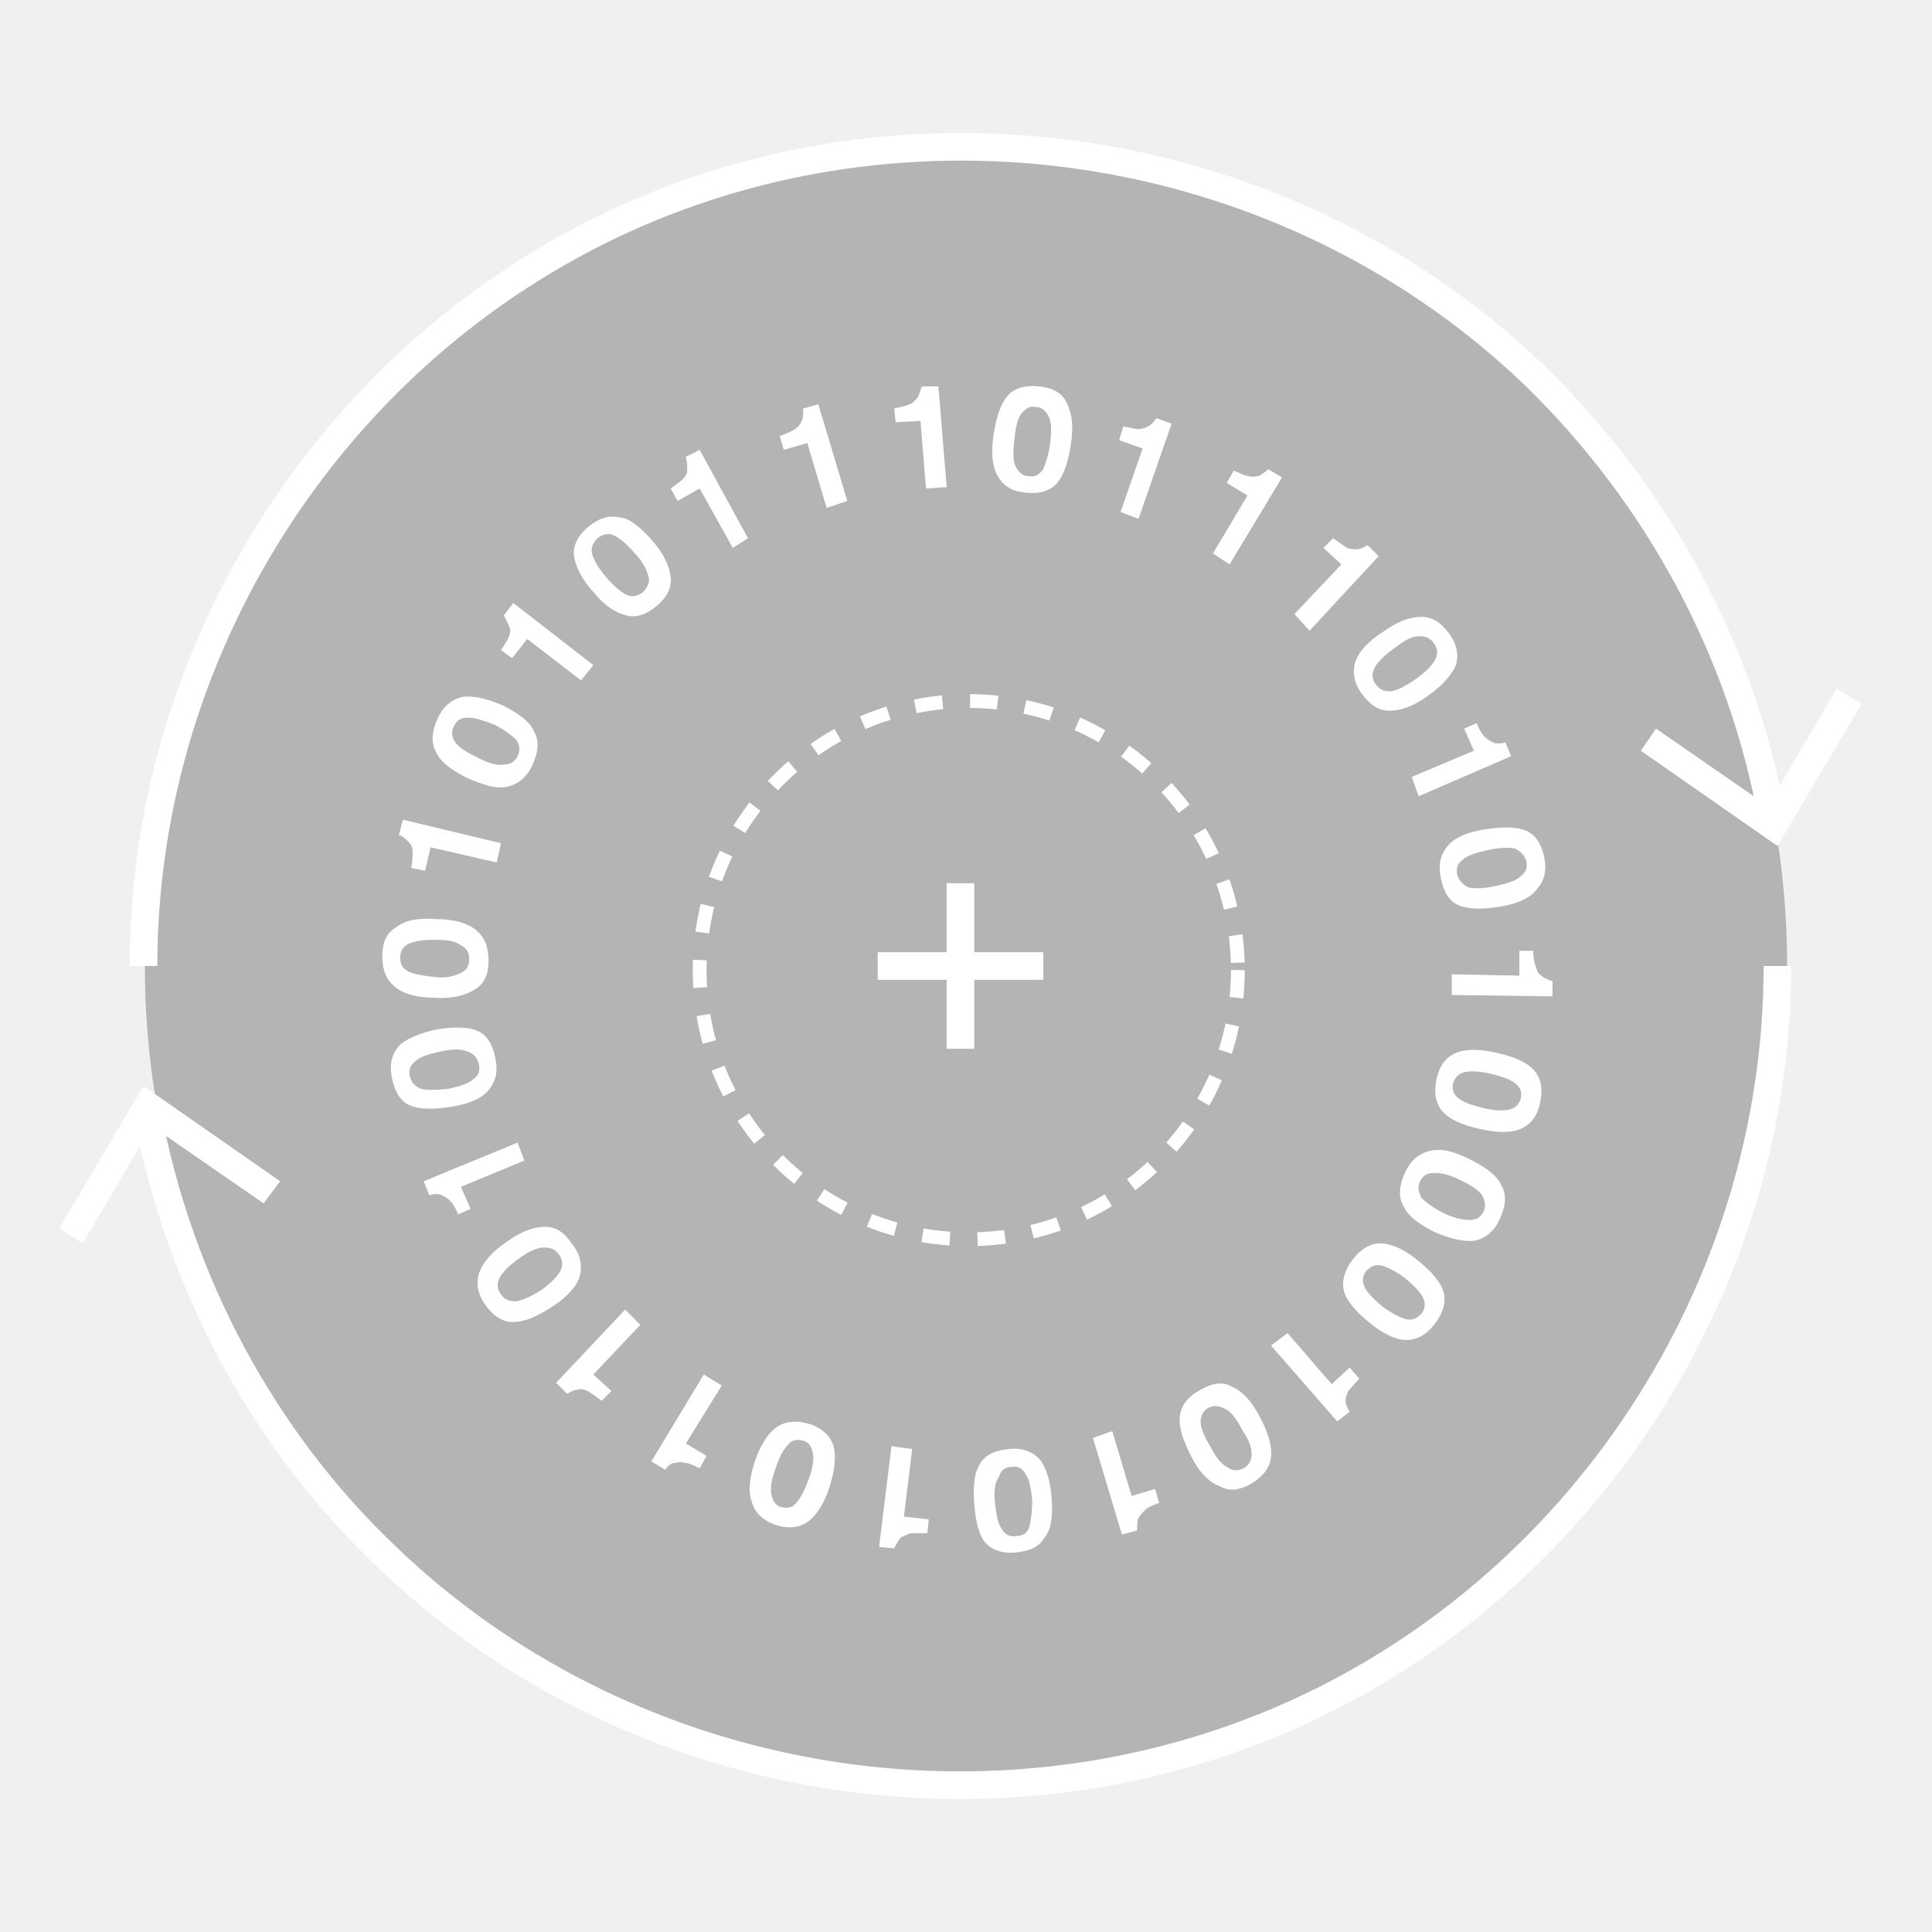
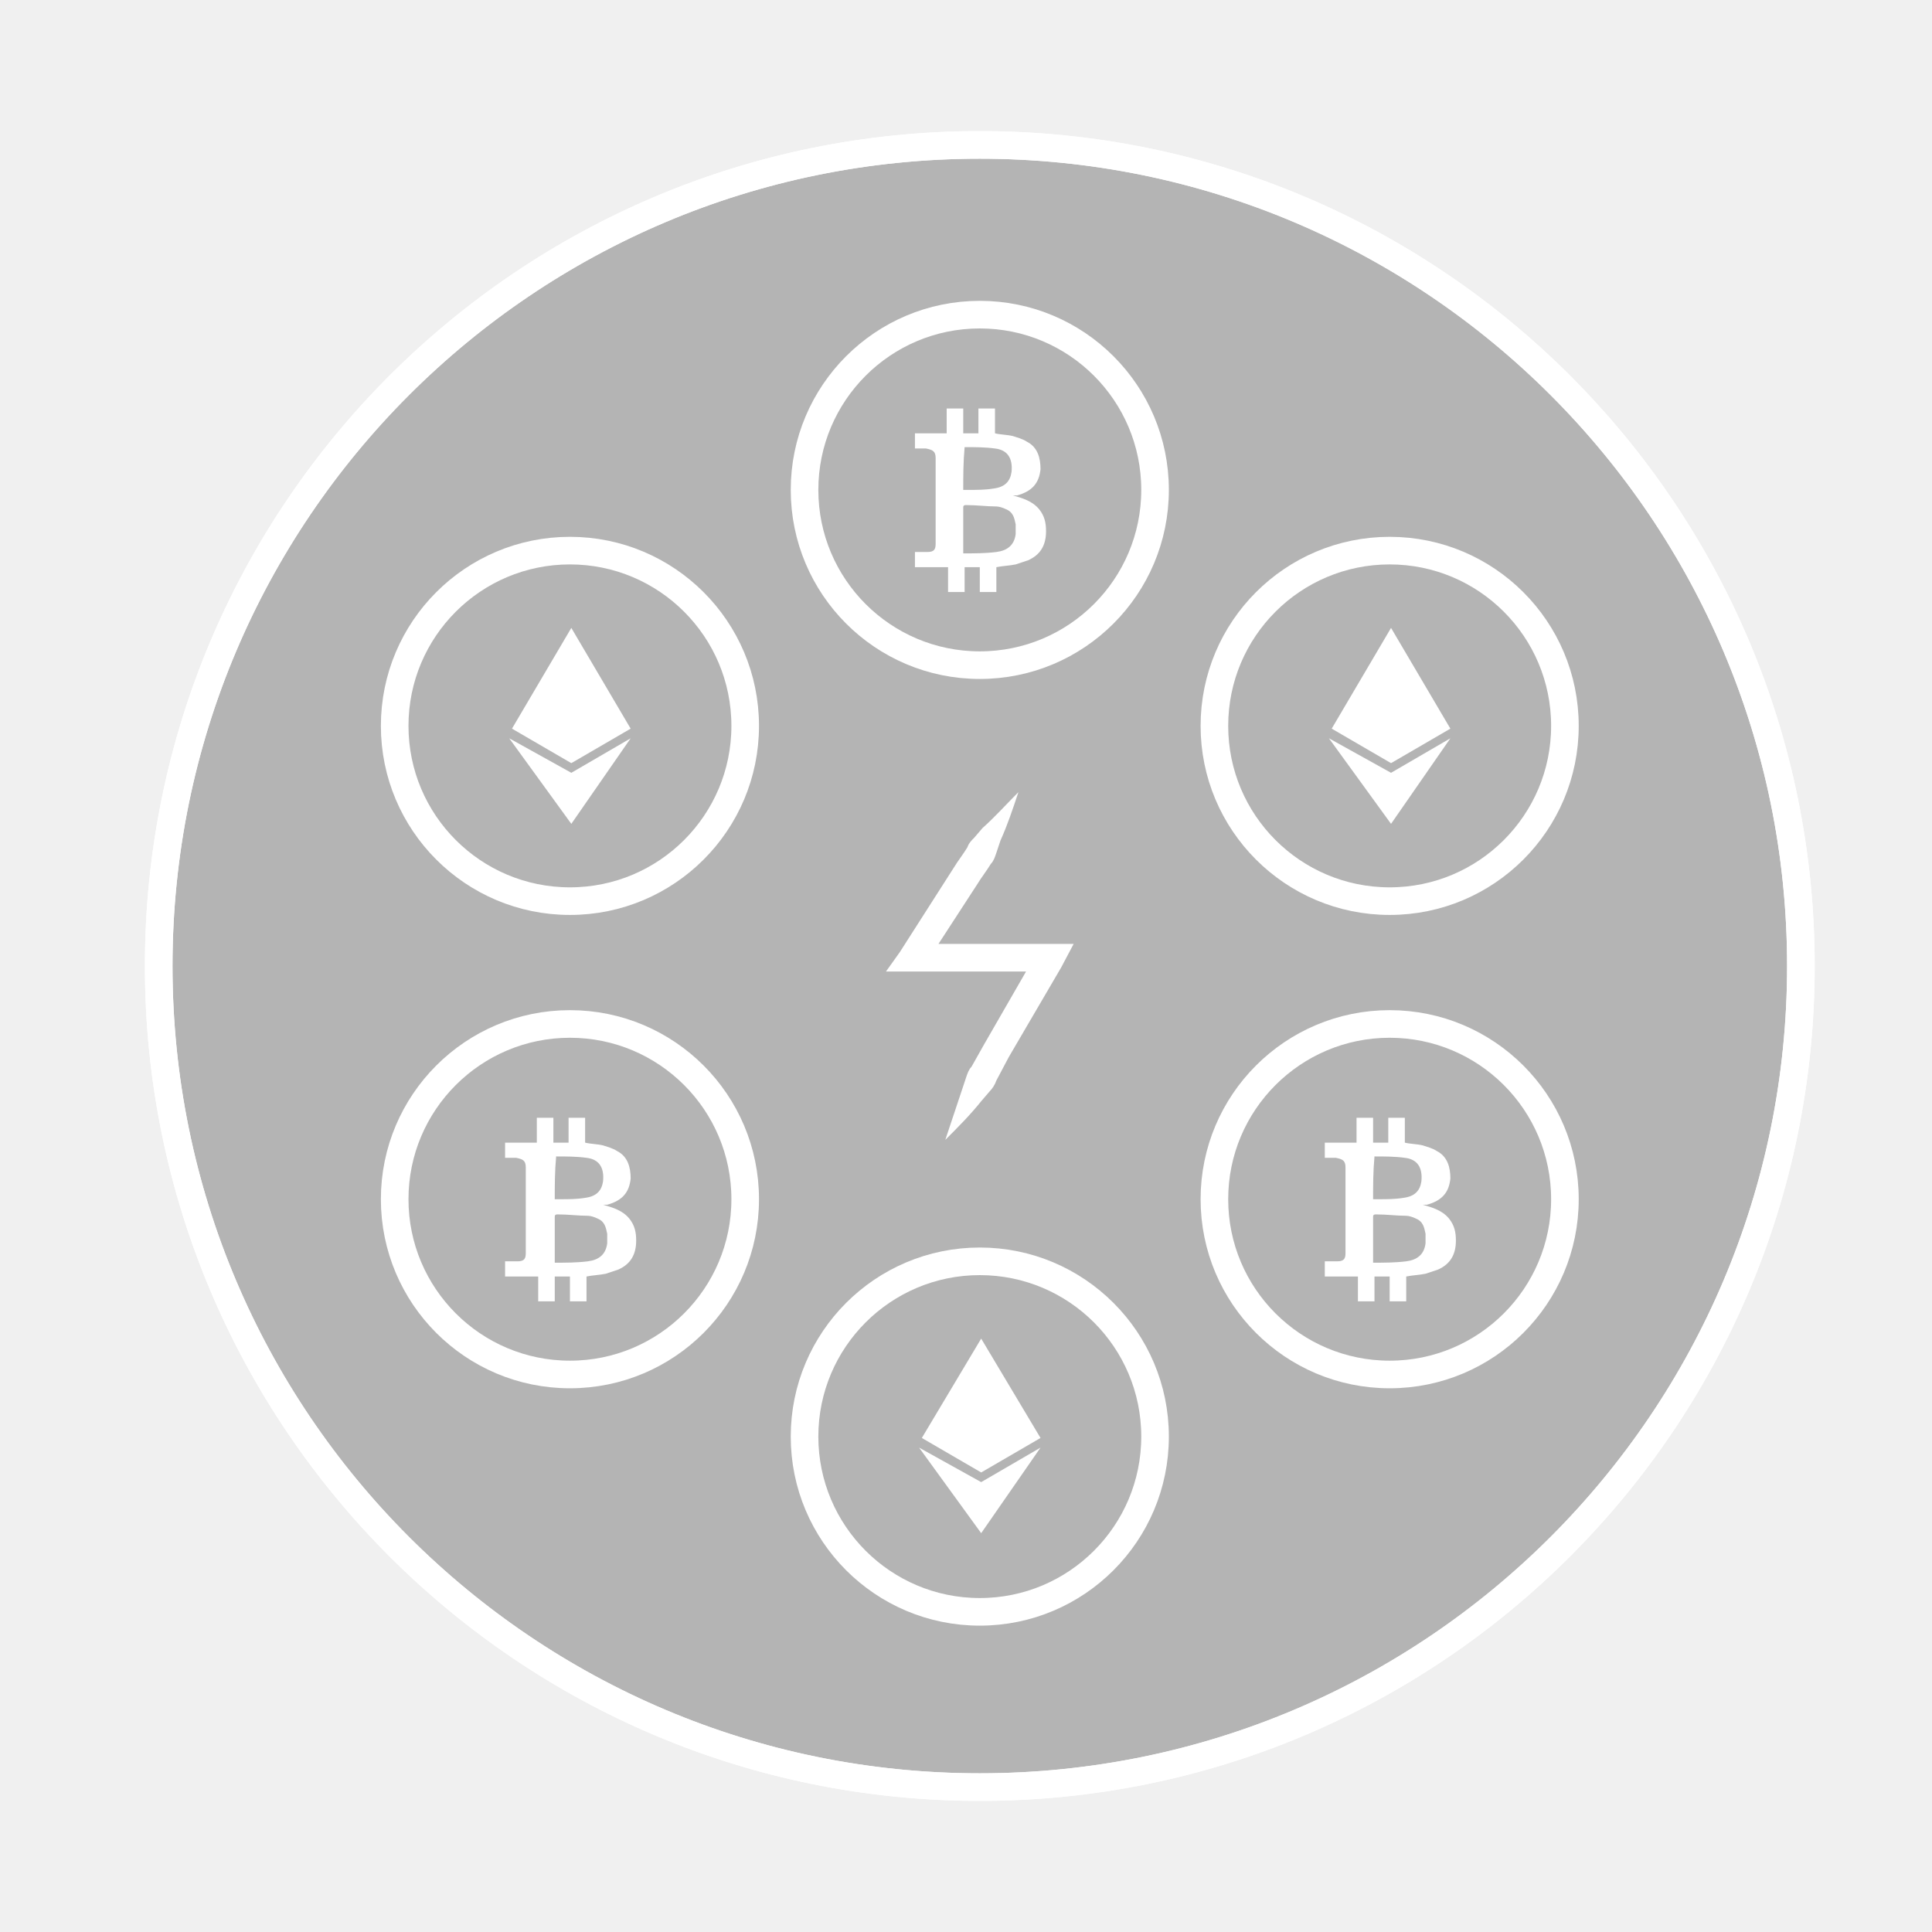
- <svg xmlns="http://www.w3.org/2000/svg" version="1.0" id="Layer_1" x="0px" y="0px" viewBox="0 0 140 140" enable-background="new 0 0 140 140" xml:space="preserve">
-   <circle opacity="0.25" cx="70" cy="70" r="59.5" />
+ <svg xmlns="http://www.w3.org/2000/svg" xmlns:xlink="http://www.w3.org/1999/xlink" version="1.1" id="Layer_1" x="0px" y="0px" width="140px" height="140px" viewBox="-409 211 140 140" style="enable-background:new -409 211 140 140;" xml:space="preserve">
+   <style type="text/css">
+ 	.st0{opacity:0.25;}
+ 	.st1{fill:none;stroke:#FFFFFF;stroke-width:2;stroke-miterlimit:10;}
+ 	.st2{opacity:0.25;fill:none;}
+ 	.st3{fill:#FFFFFF;}
+ </style>
  <g>
+     <circle class="st0" cx="-338" cy="281" r="59.5" />
+     <g>
+       <defs>
+         <circle id="SVGID_1_" cx="-338" cy="281" r="59.5" />
+       </defs>
+       <clipPath id="SVGID_2_">
+         <use xlink:href="#SVGID_1_" style="overflow:visible;" />
+       </clipPath>
+     </g>
+     <circle class="st1" cx="-338" cy="281" r="59.5" />
+     <g>
+       <circle class="st2" cx="-338" cy="281" r="59.5" />
+       <g>
+         <defs>
+           <circle id="SVGID_3_" cx="-338" cy="281" r="59.5" />
+         </defs>
+         <clipPath id="SVGID_4_">
+           <use xlink:href="#SVGID_3_" style="overflow:visible;" />
+         </clipPath>
+       </g>
+       <circle class="st1" cx="-338" cy="281" r="59.5" />
+     </g>
    <g>
      <g>
-         <path fill="none" stroke="#FFFFFF" stroke-width="2" stroke-miterlimit="10" d="M10.4,70c0-23.5,14.3-45.3,35.9-54.6     c21.9-9.4,47.9-4.6,65,11.9c8.8,8.6,14.9,19.8,17.1,31.9" />
        <g>
-           <polygon fill="#FFFFFF" points="118.9,54.4 120,52.8 128.1,58.4 133.1,49.9 134.9,51 128.8,61.3     " />
+           <circle class="st1" cx="-338" cy="246.5" r="12.7" />
+         </g>
+         <path class="st3" d="M-335.6,246.9c0.7,0.2,1.4,0.4,1.9,1c0.4,0.5,0.5,1,0.5,1.6c0,1-0.4,1.7-1.3,2.1c-0.3,0.1-0.6,0.2-0.9,0.3     c-0.5,0.1-0.9,0.1-1.4,0.2c0,0.6,0,1.2,0,1.8c-0.4,0-0.8,0-1.2,0c0-0.6,0-1.2,0-1.8c-0.4,0-0.7,0-1.1,0c0,0.6,0,1.2,0,1.8     c-0.4,0-0.8,0-1.2,0c0-0.6,0-1.2,0-1.8c-0.8,0-1.6,0-2.4,0c0-0.4,0-0.7,0-1.1c0.3,0,0.6,0,0.9,0c0.5,0,0.6-0.2,0.6-0.6     c0-1.1,0-2.2,0-3.3c0-1,0-1.9,0-2.9c0-0.5-0.2-0.6-0.7-0.7c-0.3,0-0.6,0-0.8,0c0-0.4,0-0.7,0-1.1c0.8,0,1.6,0,2.3,0     c0-0.6,0-1.2,0-1.8c0.4,0,0.8,0,1.2,0c0,0.6,0,1.2,0,1.8c0.4,0,0.7,0,1.1,0c0-0.6,0-1.2,0-1.8c0.4,0,0.8,0,1.2,0     c0,0.6,0,1.2,0,1.8c0.4,0.1,0.9,0.1,1.3,0.2c0.3,0.1,0.7,0.2,1,0.4c0.8,0.4,1,1.2,1,2c-0.1,1-0.6,1.6-1.7,1.9     C-335.4,246.9-335.5,246.9-335.6,246.9z M-339.2,251.1c0.8,0,1.6,0,2.4-0.1c0.8-0.1,1.3-0.5,1.4-1.3c0-0.2,0-0.5,0-0.7     c-0.1-0.5-0.2-0.9-0.7-1.1c-0.2-0.1-0.5-0.2-0.7-0.2c-0.7,0-1.4-0.1-2.2-0.1c-0.2,0-0.2,0.1-0.2,0.2c0,1,0,2,0,3     C-339.2,250.9-339.2,250.9-339.2,251.1z M-339.2,246.5c0.1,0,0.3,0,0.4,0c0.6,0,1.2,0,1.8-0.1c0.8-0.1,1.2-0.5,1.3-1.2     c0.1-1-0.3-1.6-1.2-1.7c-0.7-0.1-1.5-0.1-2.2-0.1c0,0,0,0,0,0C-339.2,244.5-339.2,245.5-339.2,246.5z" />
+       </g>
+       <g>
+         <g>
+           <g>
+             <circle class="st1" cx="-338" cy="315.1" r="12.7" />
+           </g>
+           <g>
+             <polygon class="st3" points="-342.2,315.2 -337.9,308 -333.6,315.2 -337.9,317.7      " />
+             <polygon class="st3" points="-342.4,315.9 -337.9,318.4 -333.6,315.9 -337.9,322.1      " />
+           </g>
        </g>
      </g>
    </g>
    <g>
      <g>
-         <path fill="none" stroke="#FFFFFF" stroke-width="2" stroke-miterlimit="10" d="M128.8,70c0,23.5-14.3,45.3-35.9,54.6     c-21.9,9.4-47.9,4.6-65-11.9C19,104.2,13,92.9,10.7,80.8" />
        <g>
-           <polygon fill="#FFFFFF" points="20.3,85.6 19.1,87.2 11,81.6 6,90.1 4.3,89 10.4,78.7     " />
+           <circle class="st1" cx="-367.7" cy="297.9" r="12.7" />
+         </g>
+         <path class="st3" d="M-365.3,298.3c0.7,0.2,1.4,0.4,1.9,1c0.4,0.5,0.5,1,0.5,1.6c0,1-0.4,1.7-1.3,2.1c-0.3,0.1-0.6,0.2-0.9,0.3     c-0.5,0.1-0.9,0.1-1.4,0.2c0,0.6,0,1.2,0,1.8c-0.4,0-0.8,0-1.2,0c0-0.6,0-1.2,0-1.8c-0.4,0-0.7,0-1.1,0c0,0.6,0,1.2,0,1.8     c-0.4,0-0.8,0-1.2,0c0-0.6,0-1.2,0-1.8c-0.8,0-1.6,0-2.4,0c0-0.4,0-0.7,0-1.1c0.3,0,0.6,0,0.9,0c0.5,0,0.6-0.2,0.6-0.6     c0-1.1,0-2.2,0-3.3c0-1,0-1.9,0-2.9c0-0.5-0.2-0.6-0.7-0.7c-0.3,0-0.6,0-0.8,0c0-0.4,0-0.7,0-1.1c0.8,0,1.6,0,2.3,0     c0-0.6,0-1.2,0-1.8c0.4,0,0.8,0,1.2,0c0,0.6,0,1.2,0,1.8c0.4,0,0.7,0,1.1,0c0-0.6,0-1.2,0-1.8c0.4,0,0.8,0,1.2,0     c0,0.6,0,1.2,0,1.8c0.4,0.1,0.9,0.1,1.3,0.2c0.3,0.1,0.7,0.2,1,0.4c0.8,0.4,1,1.2,1,2c-0.1,1-0.6,1.6-1.7,1.9     C-365.1,298.3-365.2,298.3-365.3,298.3z M-368.8,302.5c0.8,0,1.6,0,2.4-0.1c0.8-0.1,1.3-0.5,1.4-1.3c0-0.2,0-0.5,0-0.7     c-0.1-0.5-0.2-0.9-0.7-1.1c-0.2-0.1-0.5-0.2-0.7-0.2c-0.7,0-1.4-0.1-2.2-0.1c-0.2,0-0.2,0.1-0.2,0.2c0,1,0,2,0,3     C-368.8,302.3-368.8,302.4-368.8,302.5z M-368.8,297.9c0.1,0,0.3,0,0.4,0c0.6,0,1.2,0,1.8-0.1c0.8-0.1,1.2-0.5,1.3-1.2     c0.1-1-0.3-1.6-1.2-1.7c-0.7-0.1-1.5-0.1-2.2-0.1c0,0,0,0,0,0C-368.8,295.9-368.8,296.9-368.8,297.9z" />
+       </g>
+       <g>
+         <g>
+           <g>
+             <circle class="st1" cx="-308.3" cy="263.6" r="12.7" />
+           </g>
+           <g>
+             <polygon class="st3" points="-312.5,263.8 -308.2,256.5 -303.9,263.8 -308.2,266.3      " />
+             <polygon class="st3" points="-312.7,264.5 -308.2,267 -303.9,264.5 -308.2,270.7      " />
+           </g>
        </g>
      </g>
    </g>
    <g>
-       <path fill="#FFFFFF" d="M77.6,32.2c-0.2,1.3-0.5,2.2-1,2.8c-0.5,0.6-1.3,0.8-2.3,0.7c-1-0.1-1.6-0.5-2-1.2c-0.4-0.7-0.5-1.7-0.3-3    c0.2-1.3,0.5-2.2,1-2.8s1.3-0.8,2.3-0.7c1,0.1,1.7,0.5,2,1.2C77.7,30,77.8,30.9,77.6,32.2z M76.1,32.1c0.1-0.9,0.1-1.5-0.1-1.9    c-0.2-0.4-0.5-0.7-0.9-0.7c-0.5-0.1-0.8,0.1-1.1,0.5c-0.3,0.4-0.4,1-0.5,1.9c-0.1,0.9-0.1,1.5,0.1,1.9c0.2,0.4,0.5,0.7,0.9,0.7    c0.5,0.1,0.8-0.1,1.1-0.5C75.8,33.5,76,32.9,76.1,32.1z" />
-       <path fill="#FFFFFF" d="M81.2,37.1l1.6-4.6l-1.7-0.6l0.3-1c0.5,0.1,0.9,0.2,1.1,0.2s0.5-0.1,0.7-0.2c0.2-0.1,0.4-0.3,0.6-0.6    l1.1,0.4l-2.4,6.9L81.2,37.1z" />
-       <path fill="#FFFFFF" d="M87.9,40.1l2.5-4.2L88.9,35l0.5-0.9c0.5,0.2,0.8,0.4,1.1,0.4c0.3,0.1,0.5,0,0.7,0c0.2-0.1,0.5-0.3,0.7-0.5    l1,0.6l-3.8,6.3L87.9,40.1z" />
-       <path fill="#FFFFFF" d="M93.8,44.5l3.4-3.6l-1.3-1.2l0.7-0.7c0.4,0.3,0.7,0.5,1,0.7c0.3,0.1,0.5,0.1,0.7,0.1    c0.2,0,0.5-0.1,0.8-0.3l0.8,0.8l-5,5.4L93.8,44.5z" />
-       <path fill="#FFFFFF" d="M103.5,50.4c-1.1,0.8-2,1.1-2.8,1.1c-0.8,0-1.4-0.4-2-1.2c-0.6-0.8-0.7-1.6-0.5-2.3c0.2-0.7,0.9-1.5,2-2.2    c1.1-0.8,2-1.1,2.8-1.1c0.8,0,1.4,0.4,2,1.2c0.6,0.8,0.7,1.6,0.5,2.3C105.2,48.9,104.5,49.7,103.5,50.4z M102.6,49.2    c0.7-0.5,1.2-1,1.4-1.4c0.2-0.4,0.2-0.8-0.1-1.2s-0.6-0.5-1.1-0.5s-1,0.3-1.8,0.9c-0.7,0.5-1.2,1-1.4,1.4    c-0.2,0.4-0.2,0.8,0.1,1.2c0.3,0.4,0.6,0.5,1.1,0.5C101.3,50,101.9,49.7,102.6,49.2z" />
-       <path fill="#FFFFFF" d="M102.3,56.3l4.5-1.9l-0.7-1.6l0.9-0.4c0.2,0.5,0.4,0.8,0.6,1c0.2,0.2,0.4,0.3,0.6,0.4    c0.2,0.1,0.5,0.1,0.9,0l0.4,1l-6.7,2.9L102.3,56.3z" />
-       <path fill="#FFFFFF" d="M108.7,65.7c-1.3,0.2-2.3,0.2-3-0.1c-0.7-0.3-1.1-1-1.3-2c-0.2-1,0-1.7,0.5-2.3c0.5-0.6,1.4-1,2.7-1.2    c1.3-0.2,2.3-0.2,3,0.1c0.7,0.3,1.1,1,1.3,1.9c0.2,1,0,1.7-0.5,2.3C110.9,65.1,109.9,65.5,108.7,65.7z M108.4,64.2    c0.9-0.2,1.5-0.4,1.8-0.7c0.4-0.3,0.5-0.7,0.4-1.1s-0.4-0.7-0.8-0.9c-0.4-0.1-1.1-0.1-2,0.1c-0.9,0.2-1.5,0.4-1.8,0.7    c-0.4,0.3-0.5,0.6-0.4,1.1c0.1,0.4,0.4,0.7,0.8,0.9C106.9,64.4,107.5,64.4,108.4,64.2z" />
-       <path fill="#FFFFFF" d="M105.2,70.6l4.9,0.1l0-1.8l1,0c0,0.5,0.1,0.9,0.2,1.2s0.2,0.5,0.4,0.6c0.2,0.2,0.5,0.3,0.8,0.4l0,1.1    l-7.3-0.1L105.2,70.6z" />
-       <path fill="#FFFFFF" d="M107.2,81.8c-1.3-0.3-2.2-0.7-2.7-1.3c-0.5-0.6-0.6-1.4-0.4-2.3c0.2-1,0.7-1.6,1.4-1.9s1.7-0.3,3,0    s2.2,0.7,2.7,1.3c0.5,0.6,0.6,1.4,0.4,2.3c-0.2,1-0.7,1.6-1.4,1.9C109.5,82.1,108.5,82.1,107.2,81.8z M107.5,80.3    c0.9,0.2,1.5,0.2,1.9,0.1c0.4-0.1,0.7-0.4,0.8-0.8c0.1-0.4,0-0.8-0.4-1.1c-0.4-0.3-1-0.5-1.8-0.7c-0.9-0.2-1.5-0.2-1.9-0.1    c-0.4,0.1-0.7,0.4-0.8,0.8c-0.1,0.4,0,0.8,0.4,1.1C106.1,79.9,106.7,80.1,107.5,80.3z" />
-       <path fill="#FFFFFF" d="M104,89.3c-1.2-0.6-2-1.2-2.3-1.9c-0.4-0.7-0.3-1.5,0.1-2.4c0.4-0.9,1-1.4,1.8-1.6c0.8-0.2,1.7,0,2.9,0.6    c1.2,0.6,2,1.2,2.3,1.9c0.4,0.7,0.3,1.5-0.1,2.4c-0.4,0.9-1,1.4-1.8,1.6C106.1,90,105.2,89.8,104,89.3z M104.6,87.9    c0.8,0.4,1.4,0.5,1.9,0.5c0.5,0,0.8-0.2,1-0.6c0.2-0.4,0.1-0.8-0.1-1.2c-0.3-0.4-0.8-0.7-1.6-1.1c-0.8-0.4-1.4-0.5-1.9-0.5    c-0.5,0-0.8,0.2-1,0.6c-0.2,0.4-0.1,0.8,0.1,1.2C103.3,87.1,103.8,87.5,104.6,87.9z" />
-       <path fill="#FFFFFF" d="M99.3,95.9c-1-0.8-1.7-1.6-1.9-2.3c-0.2-0.7,0-1.5,0.6-2.3c0.6-0.8,1.3-1.2,2-1.2c0.8,0,1.7,0.4,2.7,1.2    c1,0.8,1.7,1.6,1.9,2.3c0.2,0.7,0,1.5-0.6,2.3c-0.6,0.8-1.3,1.2-2.1,1.2C101.2,97.1,100.3,96.7,99.3,95.9z M100.2,94.7    c0.7,0.5,1.3,0.8,1.7,0.9c0.5,0.1,0.8-0.1,1.1-0.4c0.3-0.4,0.3-0.8,0.1-1.2c-0.2-0.4-0.7-0.9-1.3-1.4c-0.7-0.5-1.3-0.8-1.7-0.9    c-0.5-0.1-0.8,0.1-1.1,0.4c-0.3,0.4-0.3,0.8-0.1,1.2C99.1,93.7,99.5,94.1,100.2,94.7z" />
-       <path fill="#FFFFFF" d="M93.3,96.6l3.2,3.7l1.3-1.2l0.7,0.8c-0.4,0.4-0.6,0.7-0.8,0.9c-0.1,0.2-0.2,0.5-0.2,0.7    c0,0.2,0.1,0.5,0.3,0.8l-0.9,0.7l-4.8-5.5L93.3,96.6z" />
-       <path fill="#FFFFFF" d="M86.3,105.5c-0.6-1.2-0.9-2.1-0.8-2.9c0.1-0.8,0.6-1.4,1.5-1.9c0.9-0.5,1.6-0.6,2.3-0.2    c0.7,0.3,1.4,1,2,2.2c0.6,1.1,0.9,2.1,0.8,2.9c-0.1,0.8-0.6,1.4-1.4,1.9c-0.9,0.5-1.6,0.6-2.3,0.2    C87.6,107.4,86.9,106.7,86.3,105.5z M87.7,104.8c0.4,0.8,0.8,1.3,1.2,1.5c0.4,0.3,0.8,0.3,1.2,0.1c0.4-0.2,0.6-0.6,0.6-1    c0-0.5-0.2-1.1-0.7-1.8c-0.4-0.8-0.8-1.3-1.2-1.5s-0.8-0.3-1.2-0.1c-0.4,0.2-0.6,0.6-0.6,1C87,103.4,87.2,104,87.7,104.8z" />
-       <path fill="#FFFFFF" d="M80.6,103.7l1.4,4.7l1.7-0.5l0.3,1c-0.5,0.2-0.8,0.3-1,0.5c-0.2,0.2-0.4,0.4-0.5,0.6    c-0.1,0.2-0.1,0.5-0.1,0.9l-1.1,0.3l-2.1-7L80.6,103.7z" />
-       <path fill="#FFFFFF" d="M70.6,109c-0.1-1.3,0-2.3,0.4-2.9c0.4-0.7,1.1-1,2.1-1.1c1-0.1,1.7,0.2,2.2,0.7c0.5,0.6,0.8,1.5,0.9,2.8    c0.1,1.3,0,2.3-0.5,2.9c-0.4,0.7-1.1,1-2.1,1.1c-1,0.1-1.7-0.2-2.2-0.7C71,111.3,70.7,110.4,70.6,109z M72.1,108.9    c0.1,0.9,0.2,1.5,0.5,1.9c0.2,0.4,0.6,0.6,1.1,0.5c0.5,0,0.8-0.3,0.9-0.7s0.2-1.1,0.2-1.9c-0.1-0.9-0.2-1.5-0.5-1.9    c-0.2-0.4-0.6-0.6-1-0.5c-0.5,0-0.8,0.3-0.9,0.7C72.1,107.4,72,108,72.1,108.9z" />
-       <path fill="#FFFFFF" d="M66.1,105l-0.6,4.9l1.8,0.2l-0.1,1c-0.5,0-0.9,0-1.2,0c-0.3,0.1-0.5,0.2-0.7,0.3c-0.2,0.2-0.3,0.4-0.5,0.8    l-1.1-0.1l0.9-7.3L66.1,105z" />
-       <path fill="#FFFFFF" d="M54.7,105.9c0.4-1.2,1-2.1,1.6-2.5c0.6-0.4,1.4-0.5,2.4-0.2c0.9,0.3,1.5,0.9,1.7,1.6    c0.2,0.7,0.1,1.7-0.3,3c-0.4,1.2-1,2.1-1.6,2.5c-0.6,0.4-1.4,0.5-2.3,0.2c-0.9-0.3-1.5-0.9-1.7-1.6    C54.2,108.1,54.3,107.1,54.7,105.9z M56.2,106.4c-0.3,0.8-0.4,1.5-0.3,1.9c0.1,0.5,0.3,0.8,0.7,0.9c0.4,0.1,0.8,0.1,1.1-0.3    c0.3-0.3,0.6-0.9,0.9-1.7c0.3-0.8,0.4-1.5,0.3-1.9c-0.1-0.5-0.3-0.8-0.7-0.9c-0.4-0.1-0.8-0.1-1.1,0.3    C56.8,105,56.5,105.5,56.2,106.4z" />
-       <path fill="#FFFFFF" d="M52.3,100.4l-2.6,4.2l1.5,0.9l-0.5,0.9c-0.4-0.2-0.8-0.4-1.1-0.4c-0.3-0.1-0.5,0-0.7,0s-0.5,0.2-0.7,0.5    l-1-0.6l3.8-6.3L52.3,100.4z" />
-       <path fill="#FFFFFF" d="M46.4,96L43,99.6l1.3,1.2l-0.7,0.7c-0.4-0.3-0.7-0.5-1-0.7c-0.3-0.1-0.5-0.2-0.7-0.1    c-0.2,0-0.5,0.1-0.8,0.3l-0.8-0.8l5-5.3L46.4,96z" />
-       <path fill="#FFFFFF" d="M36.7,90c1.1-0.8,2-1.1,2.8-1.1c0.8,0,1.4,0.4,2,1.3c0.6,0.8,0.7,1.6,0.5,2.3c-0.2,0.7-0.9,1.5-2,2.2    s-2,1.1-2.8,1.1s-1.4-0.4-2-1.2c-0.6-0.8-0.7-1.6-0.5-2.3C35,91.4,35.7,90.7,36.7,90z M37.6,91.2c-0.7,0.5-1.2,1-1.4,1.4    C36,93,36,93.4,36.3,93.8s0.6,0.5,1.1,0.5c0.5-0.1,1-0.3,1.8-0.8c0.7-0.5,1.2-1,1.4-1.4c0.2-0.4,0.2-0.8-0.1-1.2    c-0.3-0.4-0.6-0.5-1.1-0.5C38.9,90.4,38.3,90.7,37.6,91.2z" />
-       <path fill="#FFFFFF" d="M38,84.1L33.4,86l0.7,1.6L33.2,88c-0.2-0.5-0.4-0.8-0.6-1c-0.2-0.2-0.4-0.3-0.6-0.4    c-0.2-0.1-0.5-0.1-0.9,0l-0.4-1l6.8-2.8L38,84.1z" />
-       <path fill="#FFFFFF" d="M31.6,74.6c1.3-0.2,2.3-0.2,3,0.1c0.7,0.3,1.1,1,1.3,2c0.2,1,0,1.7-0.5,2.3c-0.5,0.6-1.4,1-2.7,1.2    c-1.3,0.2-2.3,0.2-3-0.1c-0.7-0.3-1.1-1-1.3-2c-0.2-1,0-1.7,0.5-2.3C29.4,75.3,30.3,74.9,31.6,74.6z M31.9,76.2    c-0.9,0.2-1.5,0.4-1.8,0.7c-0.4,0.3-0.5,0.7-0.4,1.1c0.1,0.4,0.3,0.7,0.8,0.9c0.4,0.1,1.1,0.1,2,0c0.9-0.2,1.5-0.4,1.8-0.7    c0.4-0.3,0.5-0.6,0.4-1.1c-0.1-0.4-0.3-0.7-0.8-0.9C33.4,76,32.8,76,31.9,76.2z" />
-       <path fill="#FFFFFF" d="M31.6,66.6c1.3,0,2.3,0.3,2.9,0.8c0.6,0.5,0.9,1.2,0.9,2.2c0,1-0.3,1.7-1,2.1c-0.6,0.4-1.6,0.7-2.9,0.6    c-1.3,0-2.3-0.3-2.9-0.8c-0.6-0.5-0.9-1.2-0.9-2.2c0-1,0.3-1.7,1-2.1C29.3,66.7,30.3,66.5,31.6,66.6z M31.5,68.1    c-0.9,0-1.5,0.1-1.9,0.3c-0.4,0.2-0.6,0.5-0.6,1c0,0.5,0.2,0.8,0.6,1c0.4,0.2,1,0.3,1.9,0.4s1.5-0.1,1.9-0.3    c0.4-0.2,0.6-0.5,0.6-1c0-0.5-0.2-0.8-0.6-1C33,68.2,32.4,68.1,31.5,68.1z" />
-       <path fill="#FFFFFF" d="M36,62.5l-4.8-1.1l-0.4,1.7l-1-0.2c0.1-0.5,0.1-0.9,0.1-1.2c0-0.3-0.1-0.5-0.3-0.7    c-0.2-0.2-0.4-0.4-0.7-0.5l0.3-1.1l7.1,1.7L36,62.5z" />
-       <path fill="#FFFFFF" d="M36.4,51.1c1.2,0.6,2,1.2,2.3,1.9c0.4,0.7,0.3,1.5-0.1,2.4c-0.4,0.9-1,1.4-1.8,1.6    c-0.8,0.2-1.7-0.1-2.9-0.6c-1.2-0.6-2-1.2-2.3-1.9c-0.4-0.7-0.3-1.5,0.1-2.4c0.4-0.9,1-1.4,1.8-1.6C34.3,50.4,35.2,50.6,36.4,51.1    z M35.8,52.5C35,52.2,34.4,52,33.9,52c-0.5,0-0.8,0.2-1,0.6c-0.2,0.4-0.2,0.8,0.1,1.2c0.3,0.4,0.8,0.7,1.6,1.1    c0.8,0.4,1.4,0.6,1.9,0.5c0.5,0,0.8-0.2,1-0.6c0.2-0.4,0.2-0.8-0.1-1.2C37.1,53.3,36.6,52.9,35.8,52.5z" />
-       <path fill="#FFFFFF" d="M42.1,49.3l-3.9-3l-1.1,1.4l-0.8-0.6c0.3-0.4,0.5-0.8,0.6-1c0.1-0.3,0.1-0.5,0-0.7    c-0.1-0.2-0.2-0.5-0.4-0.8l0.7-0.9l5.8,4.5L42.1,49.3z" />
-       <path fill="#FFFFFF" d="M47.2,39.1c0.9,1,1.3,1.9,1.4,2.7c0.1,0.8-0.3,1.5-1,2.1c-0.7,0.6-1.5,0.9-2.2,0.7    c-0.8-0.2-1.6-0.7-2.4-1.7c-0.9-1-1.3-1.9-1.4-2.6c-0.1-0.8,0.3-1.5,1-2.1c0.7-0.6,1.5-0.9,2.3-0.7C45.5,37.5,46.3,38.1,47.2,39.1    z M46,40.1c-0.6-0.7-1.1-1.1-1.5-1.3c-0.4-0.2-0.8-0.1-1.2,0.2c-0.3,0.3-0.5,0.7-0.4,1.1s0.4,1,1,1.7c0.6,0.7,1.1,1.1,1.5,1.3    c0.4,0.2,0.8,0.1,1.2-0.2c0.3-0.3,0.5-0.7,0.4-1.1S46.6,40.7,46,40.1z" />
-       <path fill="#FFFFFF" d="M53.1,39.7l-2.4-4.3l-1.6,0.9l-0.5-0.9c0.4-0.3,0.7-0.5,0.9-0.7c0.2-0.2,0.3-0.4,0.3-0.7    c0-0.2,0-0.5-0.1-0.9l1-0.5l3.5,6.4L53.1,39.7z" />
-       <path fill="#FFFFFF" d="M59.9,36.8l-1.4-4.7l-1.7,0.5l-0.3-1c0.5-0.2,0.8-0.3,1.1-0.5s0.4-0.4,0.5-0.6c0.1-0.2,0.1-0.5,0.1-0.9    l1.1-0.3l2.1,7L59.9,36.8z" />
-       <path fill="#FFFFFF" d="M67.1,35.4l-0.4-4.9l-1.8,0.1l-0.1-1c0.5-0.1,0.9-0.2,1.1-0.3c0.3-0.1,0.4-0.3,0.6-0.5    c0.1-0.2,0.2-0.5,0.3-0.8L68,28l0.6,7.3L67.1,35.4z" />
+       <g>
+         <g>
+           <circle class="st1" cx="-308.3" cy="297.9" r="12.7" />
+         </g>
+         <path class="st3" d="M-305.9,298.3c0.7,0.2,1.4,0.4,1.9,1c0.4,0.5,0.5,1,0.5,1.6c0,1-0.4,1.7-1.3,2.1c-0.3,0.1-0.6,0.2-0.9,0.3     c-0.5,0.1-0.9,0.1-1.4,0.2c0,0.6,0,1.2,0,1.8c-0.4,0-0.8,0-1.2,0c0-0.6,0-1.2,0-1.8c-0.4,0-0.7,0-1.1,0c0,0.6,0,1.2,0,1.8     c-0.4,0-0.8,0-1.2,0c0-0.6,0-1.2,0-1.8c-0.8,0-1.6,0-2.4,0c0-0.4,0-0.7,0-1.1c0.3,0,0.6,0,0.9,0c0.5,0,0.6-0.2,0.6-0.6     c0-1.1,0-2.2,0-3.3c0-1,0-1.9,0-2.9c0-0.5-0.2-0.6-0.7-0.7c-0.3,0-0.6,0-0.8,0c0-0.4,0-0.7,0-1.1c0.8,0,1.6,0,2.3,0     c0-0.6,0-1.2,0-1.8c0.4,0,0.8,0,1.2,0c0,0.6,0,1.2,0,1.8c0.4,0,0.7,0,1.1,0c0-0.6,0-1.2,0-1.8c0.4,0,0.8,0,1.2,0     c0,0.6,0,1.2,0,1.8c0.4,0.1,0.9,0.1,1.3,0.2c0.3,0.1,0.7,0.2,1,0.4c0.8,0.4,1,1.2,1,2c-0.1,1-0.6,1.6-1.7,1.9     C-305.7,298.3-305.8,298.3-305.9,298.3z M-309.5,302.5c0.8,0,1.6,0,2.4-0.1c0.8-0.1,1.3-0.5,1.4-1.3c0-0.2,0-0.5,0-0.7     c-0.1-0.5-0.2-0.9-0.7-1.1c-0.2-0.1-0.5-0.2-0.7-0.2c-0.7,0-1.4-0.1-2.2-0.1c-0.2,0-0.2,0.1-0.2,0.2c0,1,0,2,0,3     C-309.5,302.3-309.5,302.4-309.5,302.5z M-309.5,297.9c0.1,0,0.3,0,0.4,0c0.6,0,1.2,0,1.8-0.1c0.8-0.1,1.2-0.5,1.3-1.2     c0.1-1-0.3-1.6-1.2-1.7c-0.7-0.1-1.5-0.1-2.2-0.1c0,0,0,0,0,0C-309.5,295.9-309.5,296.9-309.5,297.9z" />
+       </g>
+       <g>
+         <g>
+           <g>
+             <circle class="st1" cx="-367.7" cy="263.6" r="12.7" />
+           </g>
+           <g>
+             <polygon class="st3" points="-371.9,263.8 -367.6,256.5 -363.3,263.8 -367.6,266.3      " />
+             <polygon class="st3" points="-372.1,264.5 -367.6,267 -363.3,264.5 -367.6,270.7      " />
+           </g>
+         </g>
+       </g>
    </g>
-     <circle fill="none" stroke="#FFFFFF" stroke-miterlimit="10" stroke-dasharray="2" cx="70.2" cy="70.3" r="19.5" />
+     <path class="st3" d="M-335.2,268.4c-0.4,1.2-0.8,2.4-1.3,3.5l-0.3,0.9c-0.1,0.3-0.2,0.6-0.4,0.8c-0.3,0.5-0.7,1-1,1.5l-3.9,6   l-0.8-1.7h10h1.7l-0.9,1.7l-3.8,6.5l-0.9,1.7c-0.1,0.3-0.3,0.6-0.5,0.8l-0.6,0.7c-0.8,1-1.7,1.9-2.6,2.8c0.4-1.2,0.8-2.4,1.2-3.6   l0.3-0.9c0.1-0.3,0.2-0.6,0.4-0.8l0.9-1.6l3.8-6.6l0.9,1.3h-10h-1.8l1-1.4l3.9-6.1c0.3-0.5,0.7-1,1-1.5c0.1-0.3,0.3-0.5,0.5-0.7   l0.6-0.7C-336.9,270.2-336.1,269.3-335.2,268.4" />
  </g>
-   <line fill="none" stroke="#FFFFFF" stroke-width="2" stroke-miterlimit="10" x1="69.6" y1="64" x2="69.6" y2="76" />
-   <line fill="none" stroke="#FFFFFF" stroke-width="2" stroke-miterlimit="10" x1="75.6" y1="70" x2="63.6" y2="70" />
</svg>
